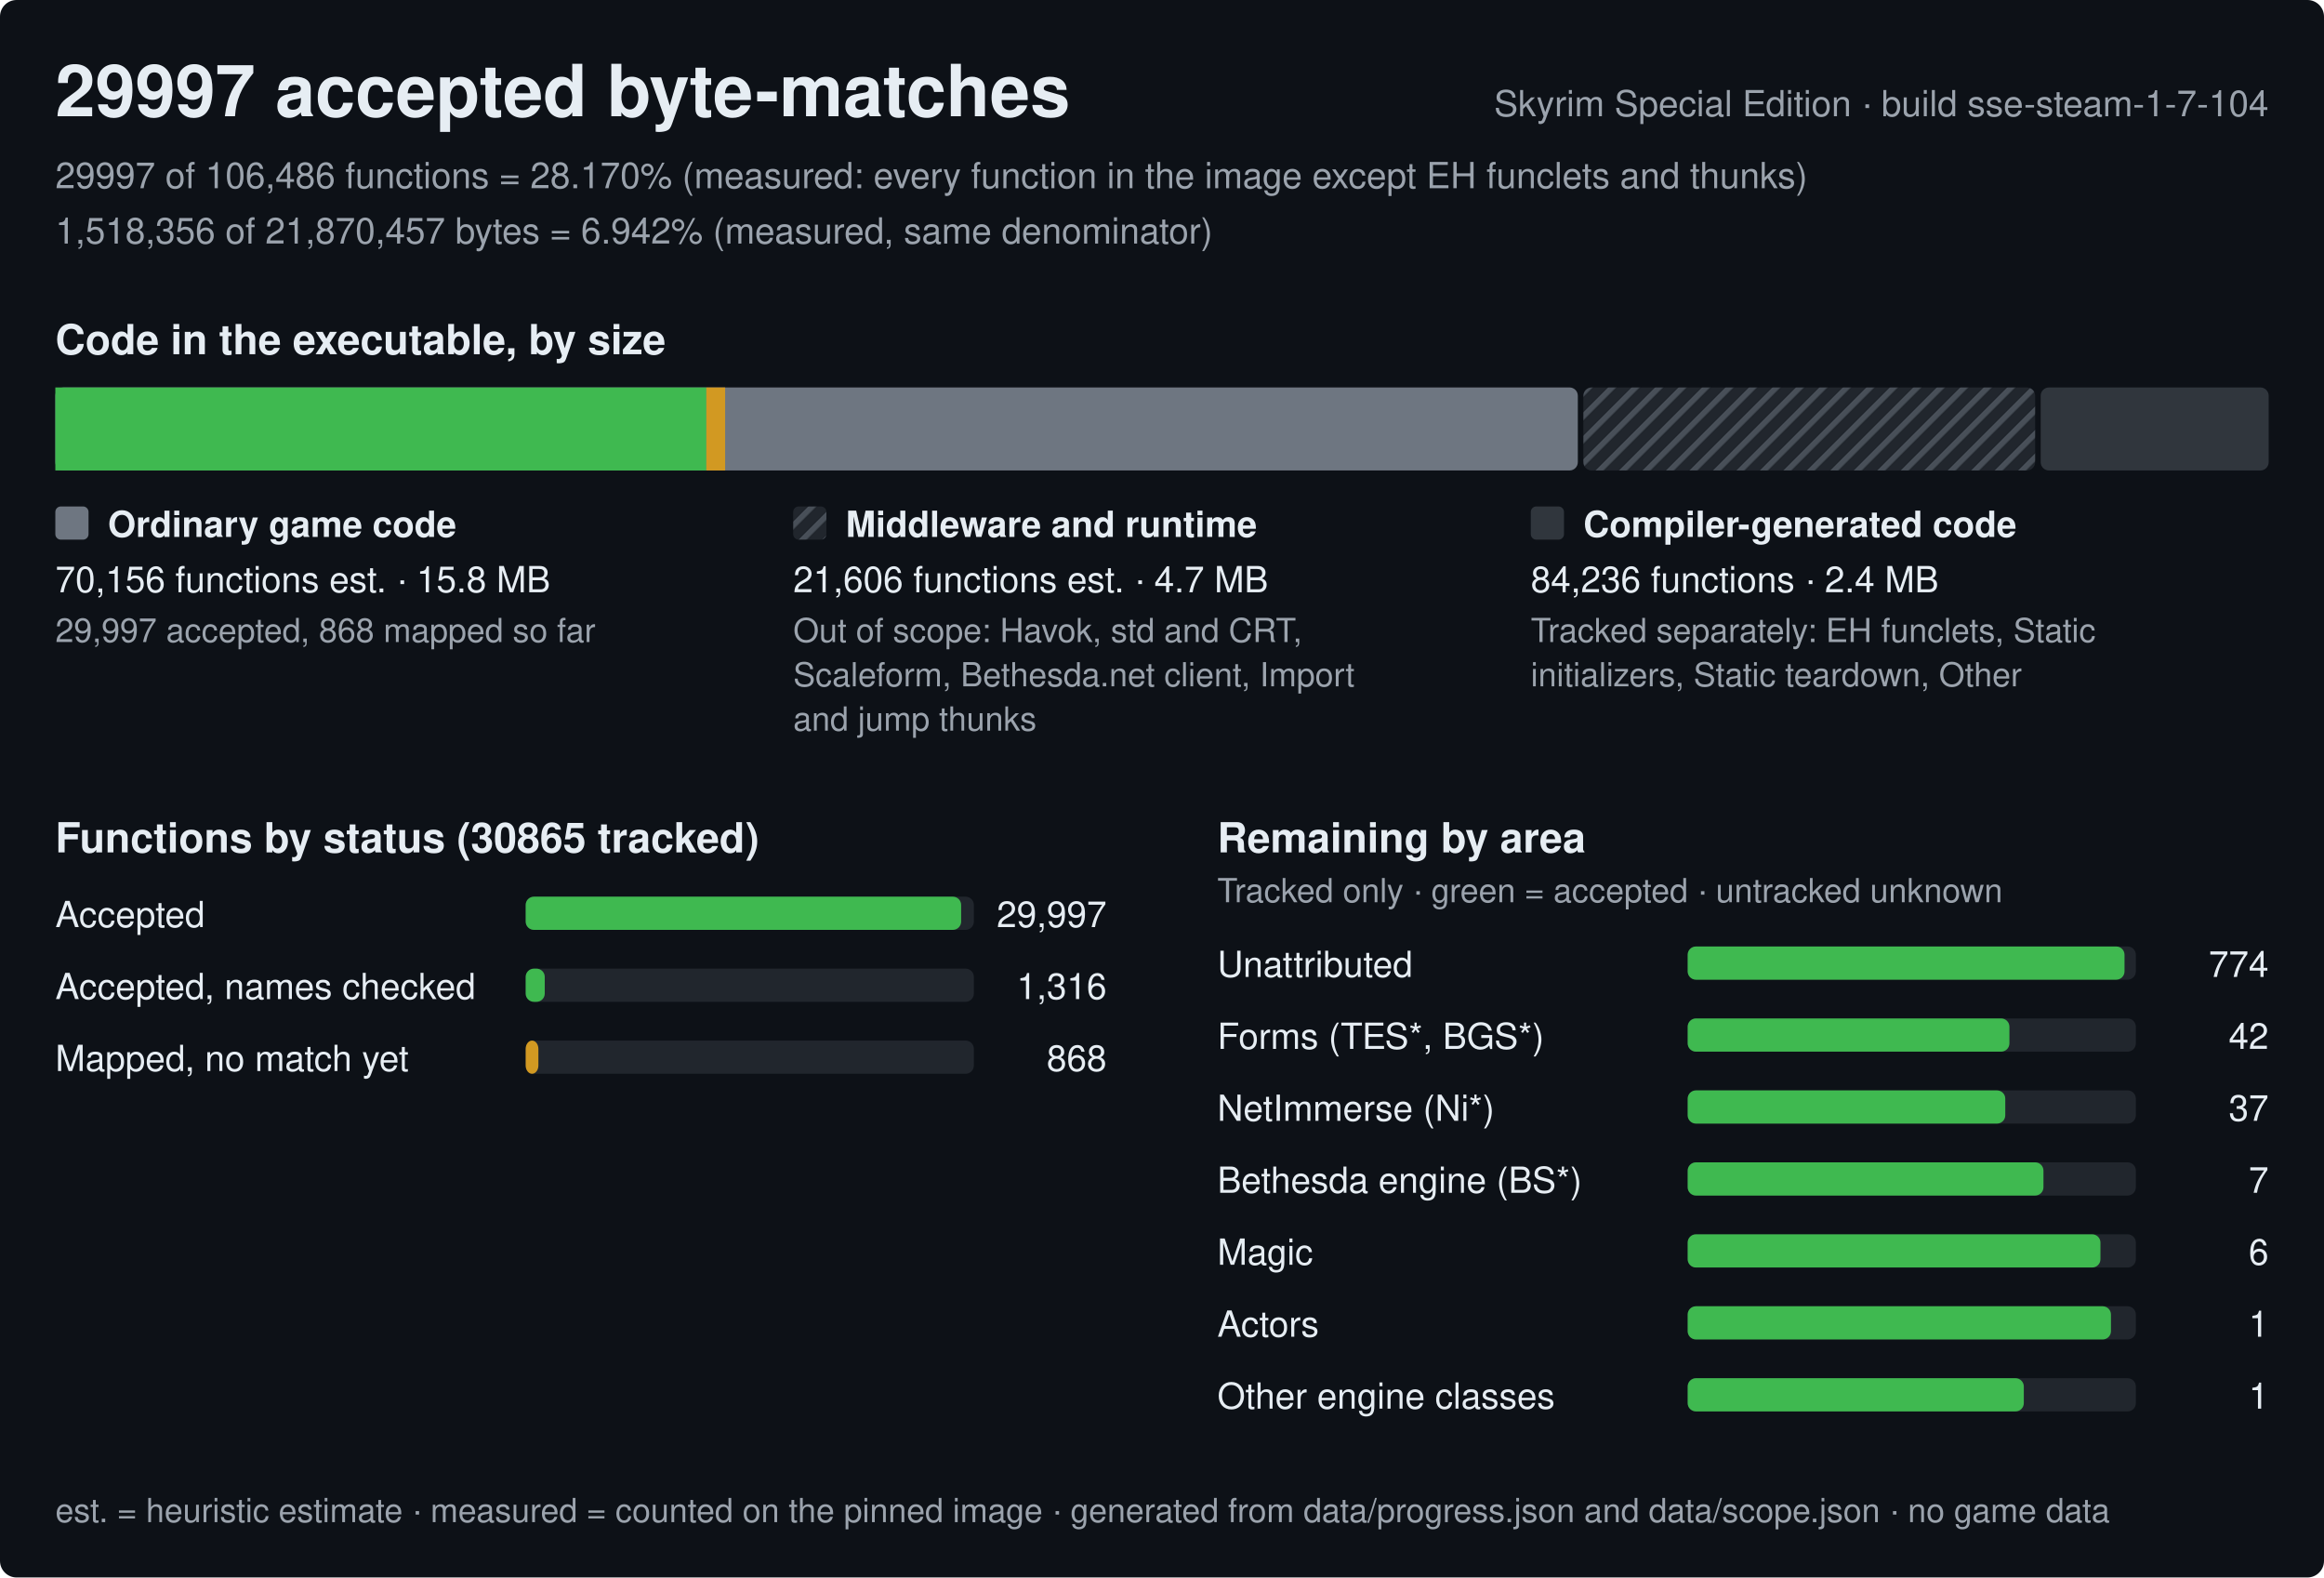
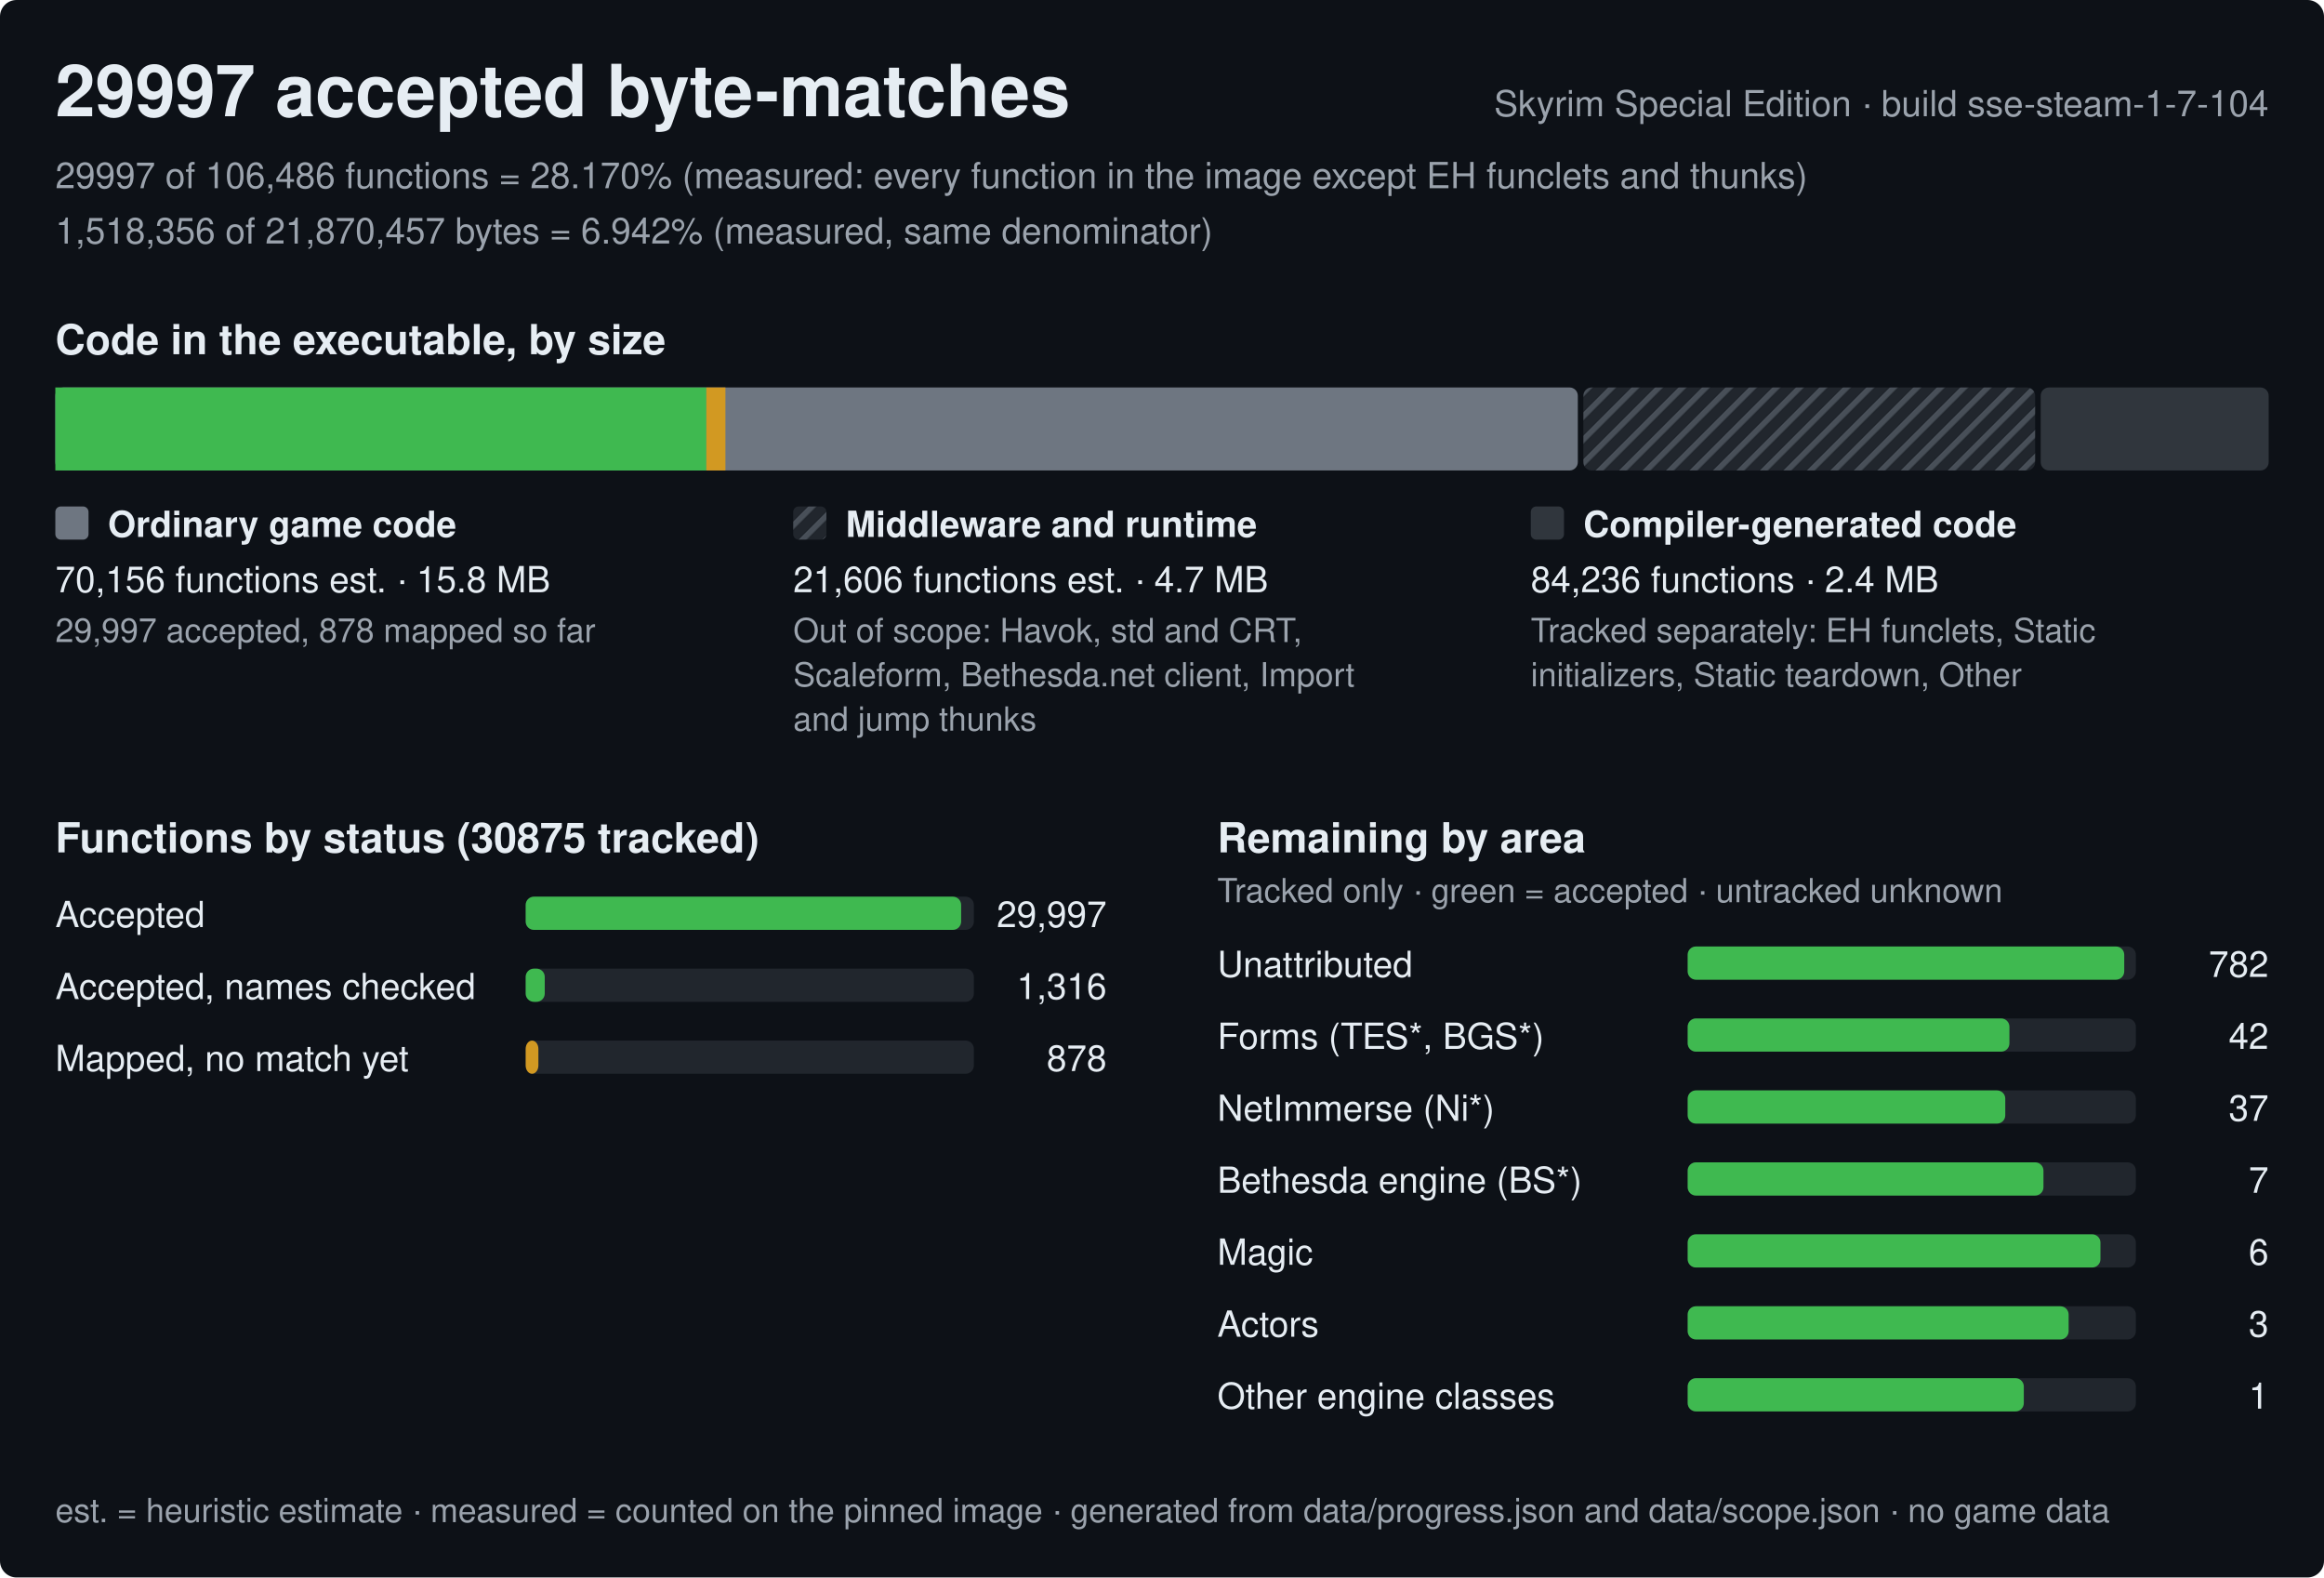
<svg xmlns="http://www.w3.org/2000/svg" width="840" height="570" viewBox="0 0 840 570" role="img" aria-label="Progress of the Skyrim Special Edition byte-matching reconstruction, build sse-steam-1-7-104">
  <style>text{font-family:-apple-system,BlinkMacSystemFont,'Segoe UI',Helvetica,Arial,sans-serif;fill:#e6edf3;white-space:pre}.h{font-size:26px;font-weight:600}.st{font-size:15px;font-weight:600}.lb{font-size:13px;font-weight:600}.bl{font-size:12px;font-weight:600;stroke:#0d1117;stroke-width:3px;paint-order:stroke;stroke-linejoin:round}.rl{font-size:13px}.fn{font-size:12px;fill:#9ba3ad}.mu{fill:#9ba3ad}</style>
  <defs>
    <pattern id="hx" width="6" height="6" patternUnits="userSpaceOnUse" patternTransform="rotate(45)">
      <rect width="6" height="6" fill="#21262d" />
      <rect width="2" height="6" fill="#484f58" />
    </pattern>
  </defs>
  <rect width="840" height="570" rx="6" fill="#0d1117" />
  <text x="20" y="42" class="h">29997 accepted byte-matches</text>
  <text x="820" y="42" class="rl mu" text-anchor="end">Skyrim Special Edition · build sse-steam-1-7-104</text>
  <text x="20" y="68" class="rl mu">29997 of 106,486 functions = 28.170% (measured: every function in the image except EH funclets and thunks)</text>
  <text x="20" y="88" class="rl mu">1,518,356 of 21,870,457 bytes = 6.942% (measured, same denominator)</text>
  <text x="20" y="128" class="st">Code in the executable, by size</text>
  <rect x="20" y="140" width="550.3" height="30" rx="3" fill="#6e7681" />
  <rect x="20" y="140" width="235.3" height="30" fill="#3fb950" />
-   <rect x="255.3" y="140" width="6.8" height="30" fill="#d29922" />
+   <rect x="255.3" y="140" width="6.9" height="30" fill="#d29922" />
  <rect x="572.3" y="140" width="163.3" height="30" rx="3" fill="url(#hx)" />
  <rect x="737.6" y="140" width="82.4" height="30" rx="3" fill="#30363d" />
  <rect x="20" y="183" width="12" height="12" rx="2" fill="#6e7681" />
  <text x="39" y="194" class="lb">Ordinary game code</text>
  <text x="20" y="214" class="rl">70,156 functions est. · 15.8 MB</text>
-   <text x="20" y="232" class="fn">29,997 accepted, 868 mapped so far</text>
+   <text x="20" y="232" class="fn">29,997 accepted, 878 mapped so far</text>
  <rect x="286.7" y="183" width="12" height="12" rx="2" fill="url(#hx)" />
  <text x="305.7" y="194" class="lb">Middleware and runtime</text>
  <text x="286.7" y="214" class="rl">21,606 functions est. · 4.7 MB</text>
  <text x="286.7" y="232" class="fn">Out of scope: Havok, std and CRT,</text>
  <text x="286.7" y="248" class="fn">Scaleform, Bethesda.net client, Import</text>
  <text x="286.7" y="264" class="fn">and jump thunks</text>
  <rect x="553.3" y="183" width="12" height="12" rx="2" fill="#30363d" />
  <text x="572.3" y="194" class="lb">Compiler-generated code</text>
  <text x="553.3" y="214" class="rl">84,236 functions · 2.4 MB</text>
  <text x="553.3" y="232" class="fn">Tracked separately: EH funclets, Static</text>
  <text x="553.3" y="248" class="fn">initializers, Static teardown, Other</text>
-   <text x="20" y="308" class="st">Functions by status (30865 tracked)</text>
+   <text x="20" y="308" class="st">Functions by status (30875 tracked)</text>
  <text x="20" y="335" class="rl">Accepted</text>
  <rect x="190" y="324" width="162.0" height="12" rx="3" fill="#21262d" />
  <rect x="190" y="324" width="157.4" height="12" rx="3" fill="#3fb950" />
  <text x="400.0" y="335" class="rl" text-anchor="end">29,997</text>
  <text x="20" y="361" class="rl">Accepted, names checked</text>
  <rect x="190" y="350" width="162.0" height="12" rx="3" fill="#21262d" />
  <rect x="190" y="350" width="6.9" height="12" rx="3" fill="#3fb950" />
  <text x="400.0" y="361" class="rl" text-anchor="end">1,316</text>
  <text x="20" y="387" class="rl">Mapped, no match yet</text>
  <rect x="190" y="376" width="162.0" height="12" rx="3" fill="#21262d" />
  <rect x="190" y="376" width="4.6" height="12" rx="3" fill="#d29922" />
-   <text x="400.0" y="387" class="rl" text-anchor="end">868</text>
+   <text x="400.0" y="387" class="rl" text-anchor="end">878</text>
  <text x="440.0" y="308" class="st">Remaining by area</text>
  <text x="440.0" y="326" class="fn">Tracked only · green = accepted · untracked unknown</text>
  <text x="440.0" y="353" class="rl">Unattributed</text>
  <rect x="610.0" y="342" width="162.0" height="12" rx="3" fill="#21262d" />
-   <rect x="610.0" y="342" width="157.9" height="12" rx="3" fill="#3fb950" />
-   <text x="820.0" y="353" class="rl" text-anchor="end">774</text>
+   <rect x="610.0" y="342" width="157.8" height="12" rx="3" fill="#3fb950" />
+   <text x="820.0" y="353" class="rl" text-anchor="end">782</text>
  <text x="440.0" y="379" class="rl">Forms (TES*, BGS*)</text>
  <rect x="610.0" y="368" width="162.0" height="12" rx="3" fill="#21262d" />
  <rect x="610.0" y="368" width="116.3" height="12" rx="3" fill="#3fb950" />
  <text x="820.0" y="379" class="rl" text-anchor="end">42</text>
  <text x="440.0" y="405" class="rl">NetImmerse (Ni*)</text>
  <rect x="610.0" y="394" width="162.0" height="12" rx="3" fill="#21262d" />
  <rect x="610.0" y="394" width="114.8" height="12" rx="3" fill="#3fb950" />
  <text x="820.0" y="405" class="rl" text-anchor="end">37</text>
  <text x="440.0" y="431" class="rl">Bethesda engine (BS*)</text>
  <rect x="610.0" y="420" width="162.0" height="12" rx="3" fill="#21262d" />
  <rect x="610.0" y="420" width="128.6" height="12" rx="3" fill="#3fb950" />
  <text x="820.0" y="431" class="rl" text-anchor="end">7</text>
  <text x="440.0" y="457" class="rl">Magic</text>
  <rect x="610.0" y="446" width="162.0" height="12" rx="3" fill="#21262d" />
  <rect x="610.0" y="446" width="149.2" height="12" rx="3" fill="#3fb950" />
  <text x="820.0" y="457" class="rl" text-anchor="end">6</text>
  <text x="440.0" y="483" class="rl">Actors</text>
  <rect x="610.0" y="472" width="162.0" height="12" rx="3" fill="#21262d" />
-   <rect x="610.0" y="472" width="153" height="12" rx="3" fill="#3fb950" />
-   <text x="820.0" y="483" class="rl" text-anchor="end">1</text>
+   <rect x="610.0" y="472" width="137.7" height="12" rx="3" fill="#3fb950" />
+   <text x="820.0" y="483" class="rl" text-anchor="end">3</text>
  <text x="440.0" y="509" class="rl">Other engine classes</text>
  <rect x="610.0" y="498" width="162.0" height="12" rx="3" fill="#21262d" />
  <rect x="610.0" y="498" width="121.5" height="12" rx="3" fill="#3fb950" />
  <text x="820.0" y="509" class="rl" text-anchor="end">1</text>
  <text x="20" y="550" class="fn">est. = heuristic estimate · measured = counted on the pinned image · generated from data/progress.json and data/scope.json · no game data</text>
</svg>
